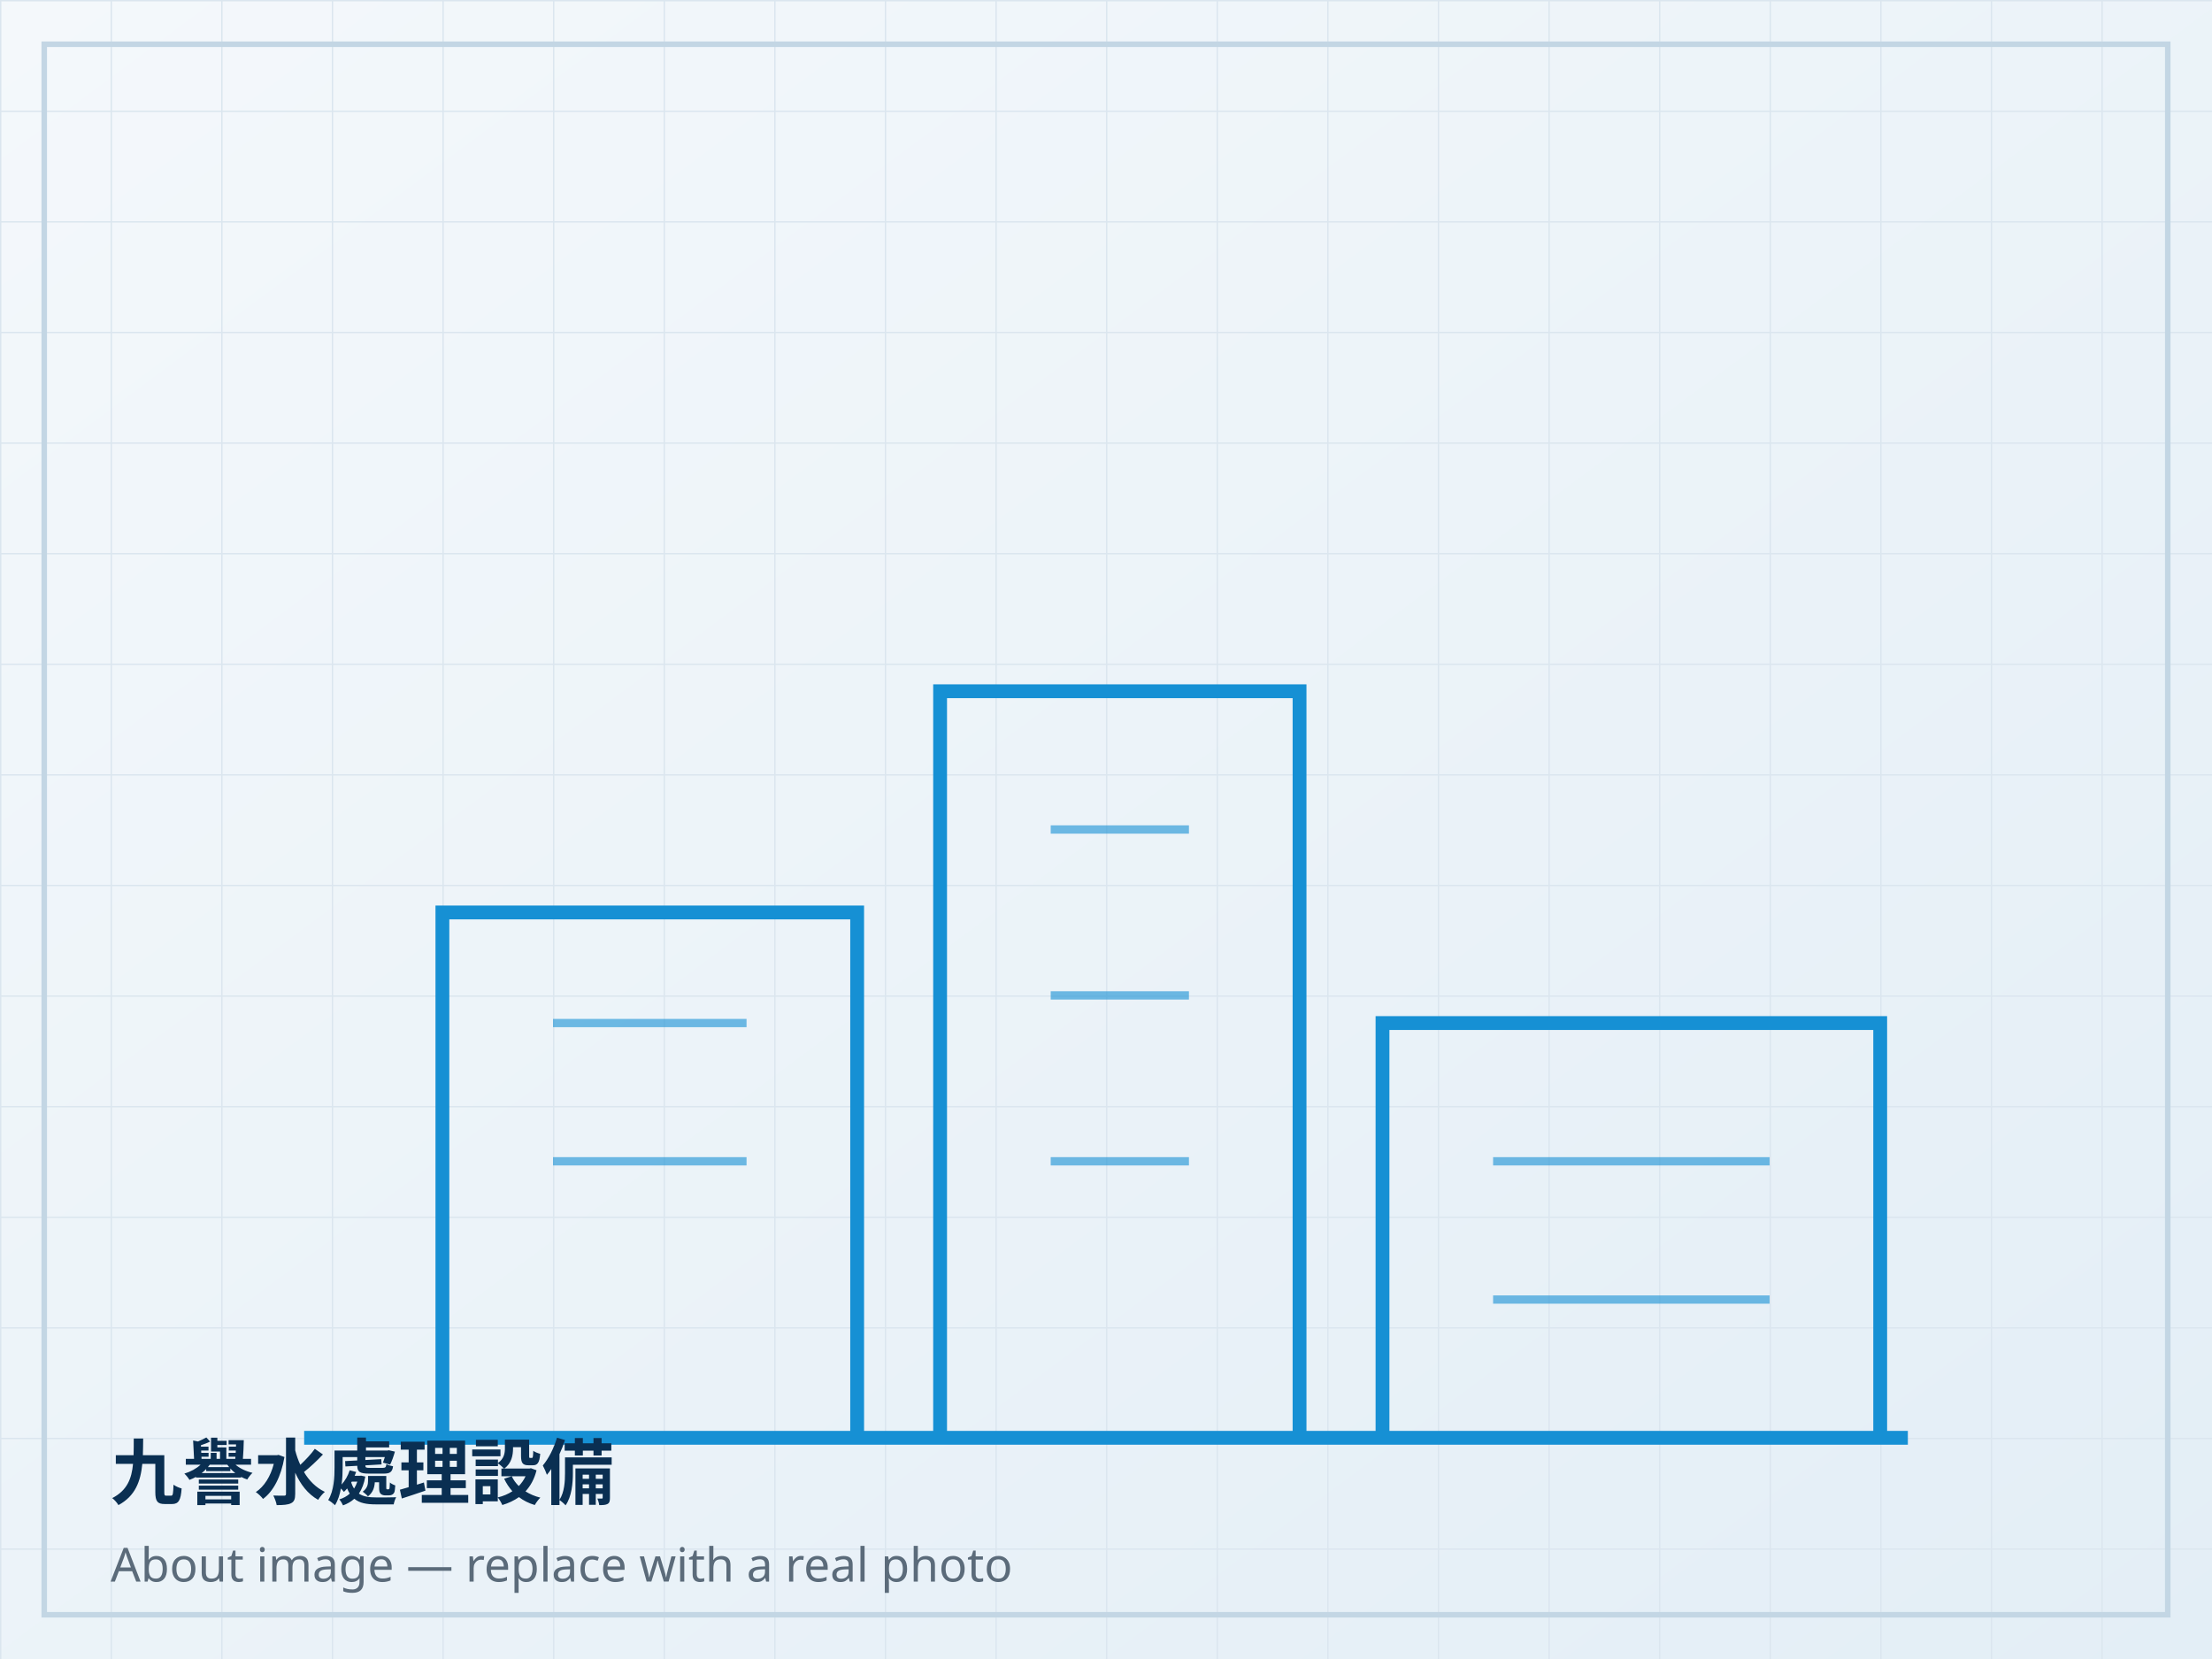
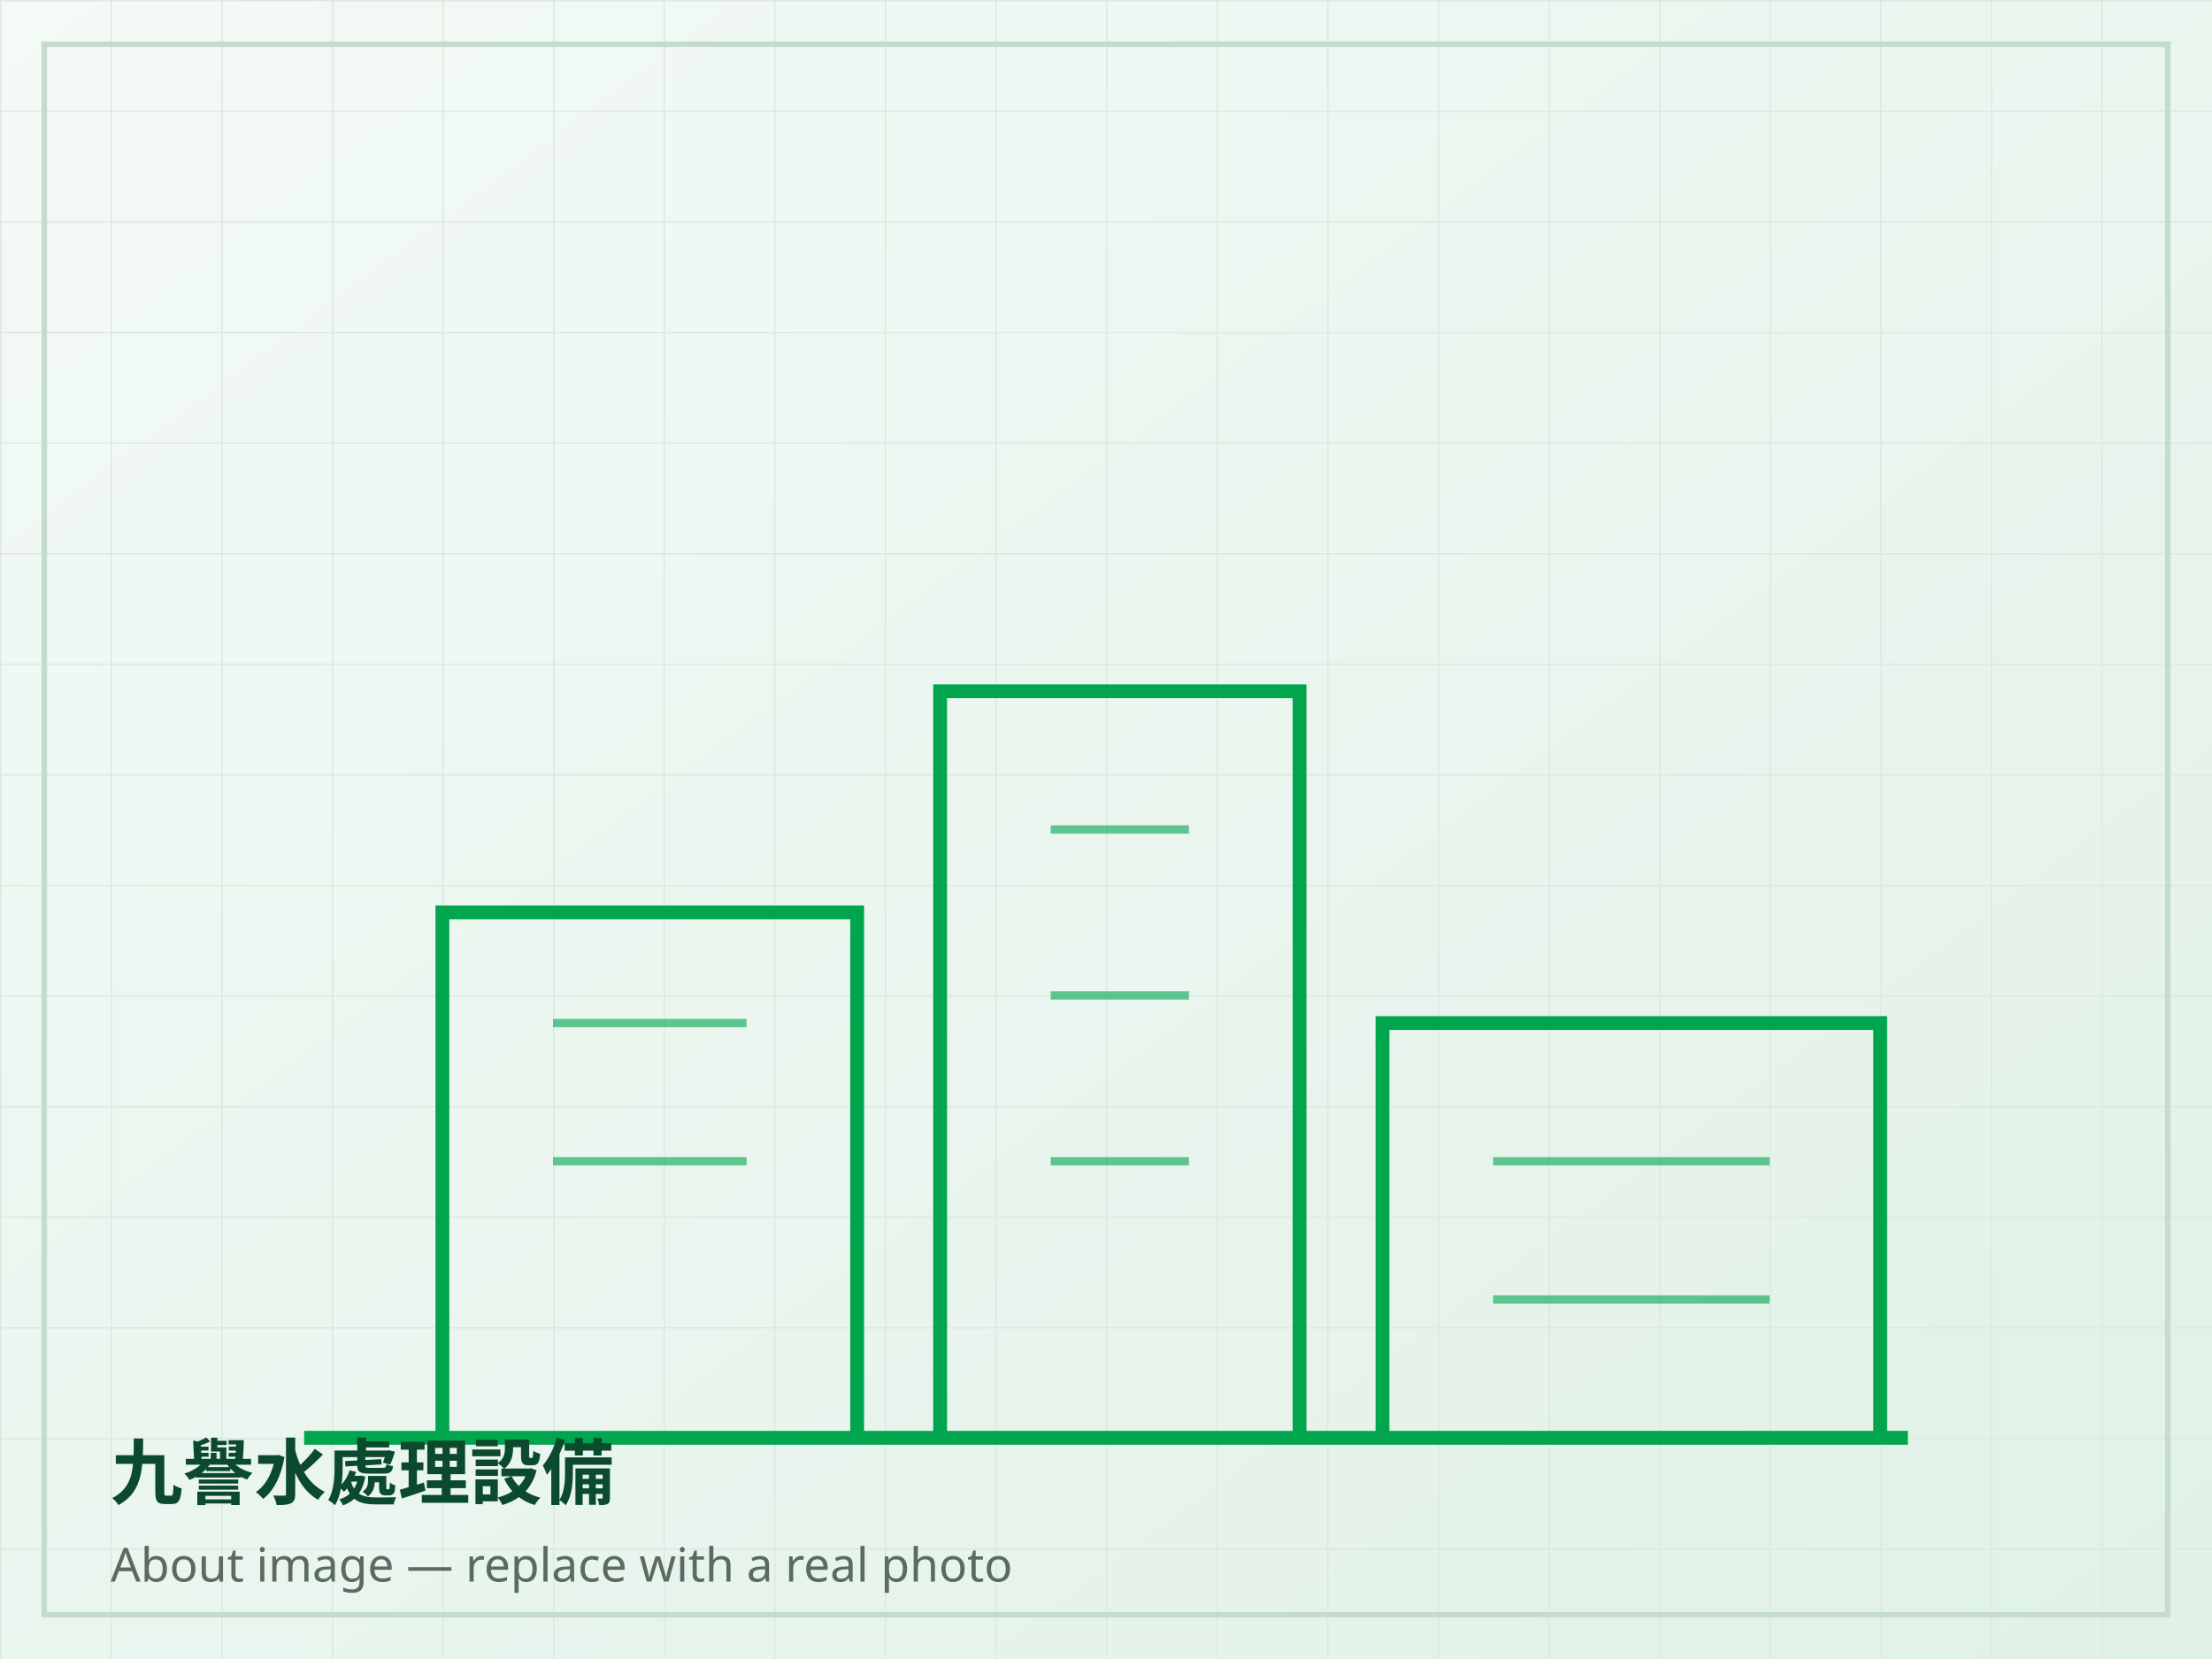
<svg xmlns="http://www.w3.org/2000/svg" viewBox="0 0 800 600" width="800" height="600" role="img" aria-label="九譽水處理設備">
  <defs>
    <pattern id="grid" width="40" height="40" patternUnits="userSpaceOnUse">
-       <path d="M40 0H0v40" fill="none" stroke="#dbe6ef" stroke-width="1" />
+       <path d="M40 0H0v40" fill="none" stroke="#dbe9e0" stroke-width="1" />
    </pattern>
    <linearGradient id="bg" x1="0" y1="0" x2="1" y2="1">
-       <stop offset="0" stop-color="#f4f8fb" />
-       <stop offset="1" stop-color="#e3eef6" />
+       <stop offset="0" stop-color="#f4faf6" />
+       <stop offset="1" stop-color="#e0f1e7" />
    </linearGradient>
  </defs>
  <rect width="800" height="600" fill="url(#bg)" />
  <rect width="800" height="600" fill="url(#grid)" />
-   <rect x="16" y="16" width="768" height="568" fill="none" stroke="#c3d6e4" stroke-width="2" />
-   <g fill="none" stroke="#1690d4" stroke-width="5">
+   <rect x="16" y="16" width="768" height="568" fill="none" stroke="#c4dccd" stroke-width="2" />
+   <g fill="none" stroke="#00a54e" stroke-width="5">
    <path d="M110 520h580" />
    <path d="M160 520V330h150v190M340 520V250h130v270M500 520V370h180v150" />
    <path d="M200 370h70M200 420h70M380 300h50M380 360h50M380 420h50M540 420h100M540 470h100" stroke-width="3" opacity=".6" />
  </g>
-   <text x="40" y="542" font-family="Segoe UI, Noto Sans TC, sans-serif" font-size="26" font-weight="700" fill="#0a2f52">九譽水處理設備</text>
-   <text x="40" y="572" font-family="Segoe UI, sans-serif" font-size="17" fill="#5b6b7a">About image — replace with a real photo</text>
+   <text x="40" y="542" font-family="Segoe UI, Noto Sans TC, sans-serif" font-size="26" font-weight="700" fill="#0b4a2c">九譽水處理設備</text>
+   <text x="40" y="572" font-family="Segoe UI, sans-serif" font-size="17" fill="#5a6b61">About image — replace with a real photo</text>
</svg>
